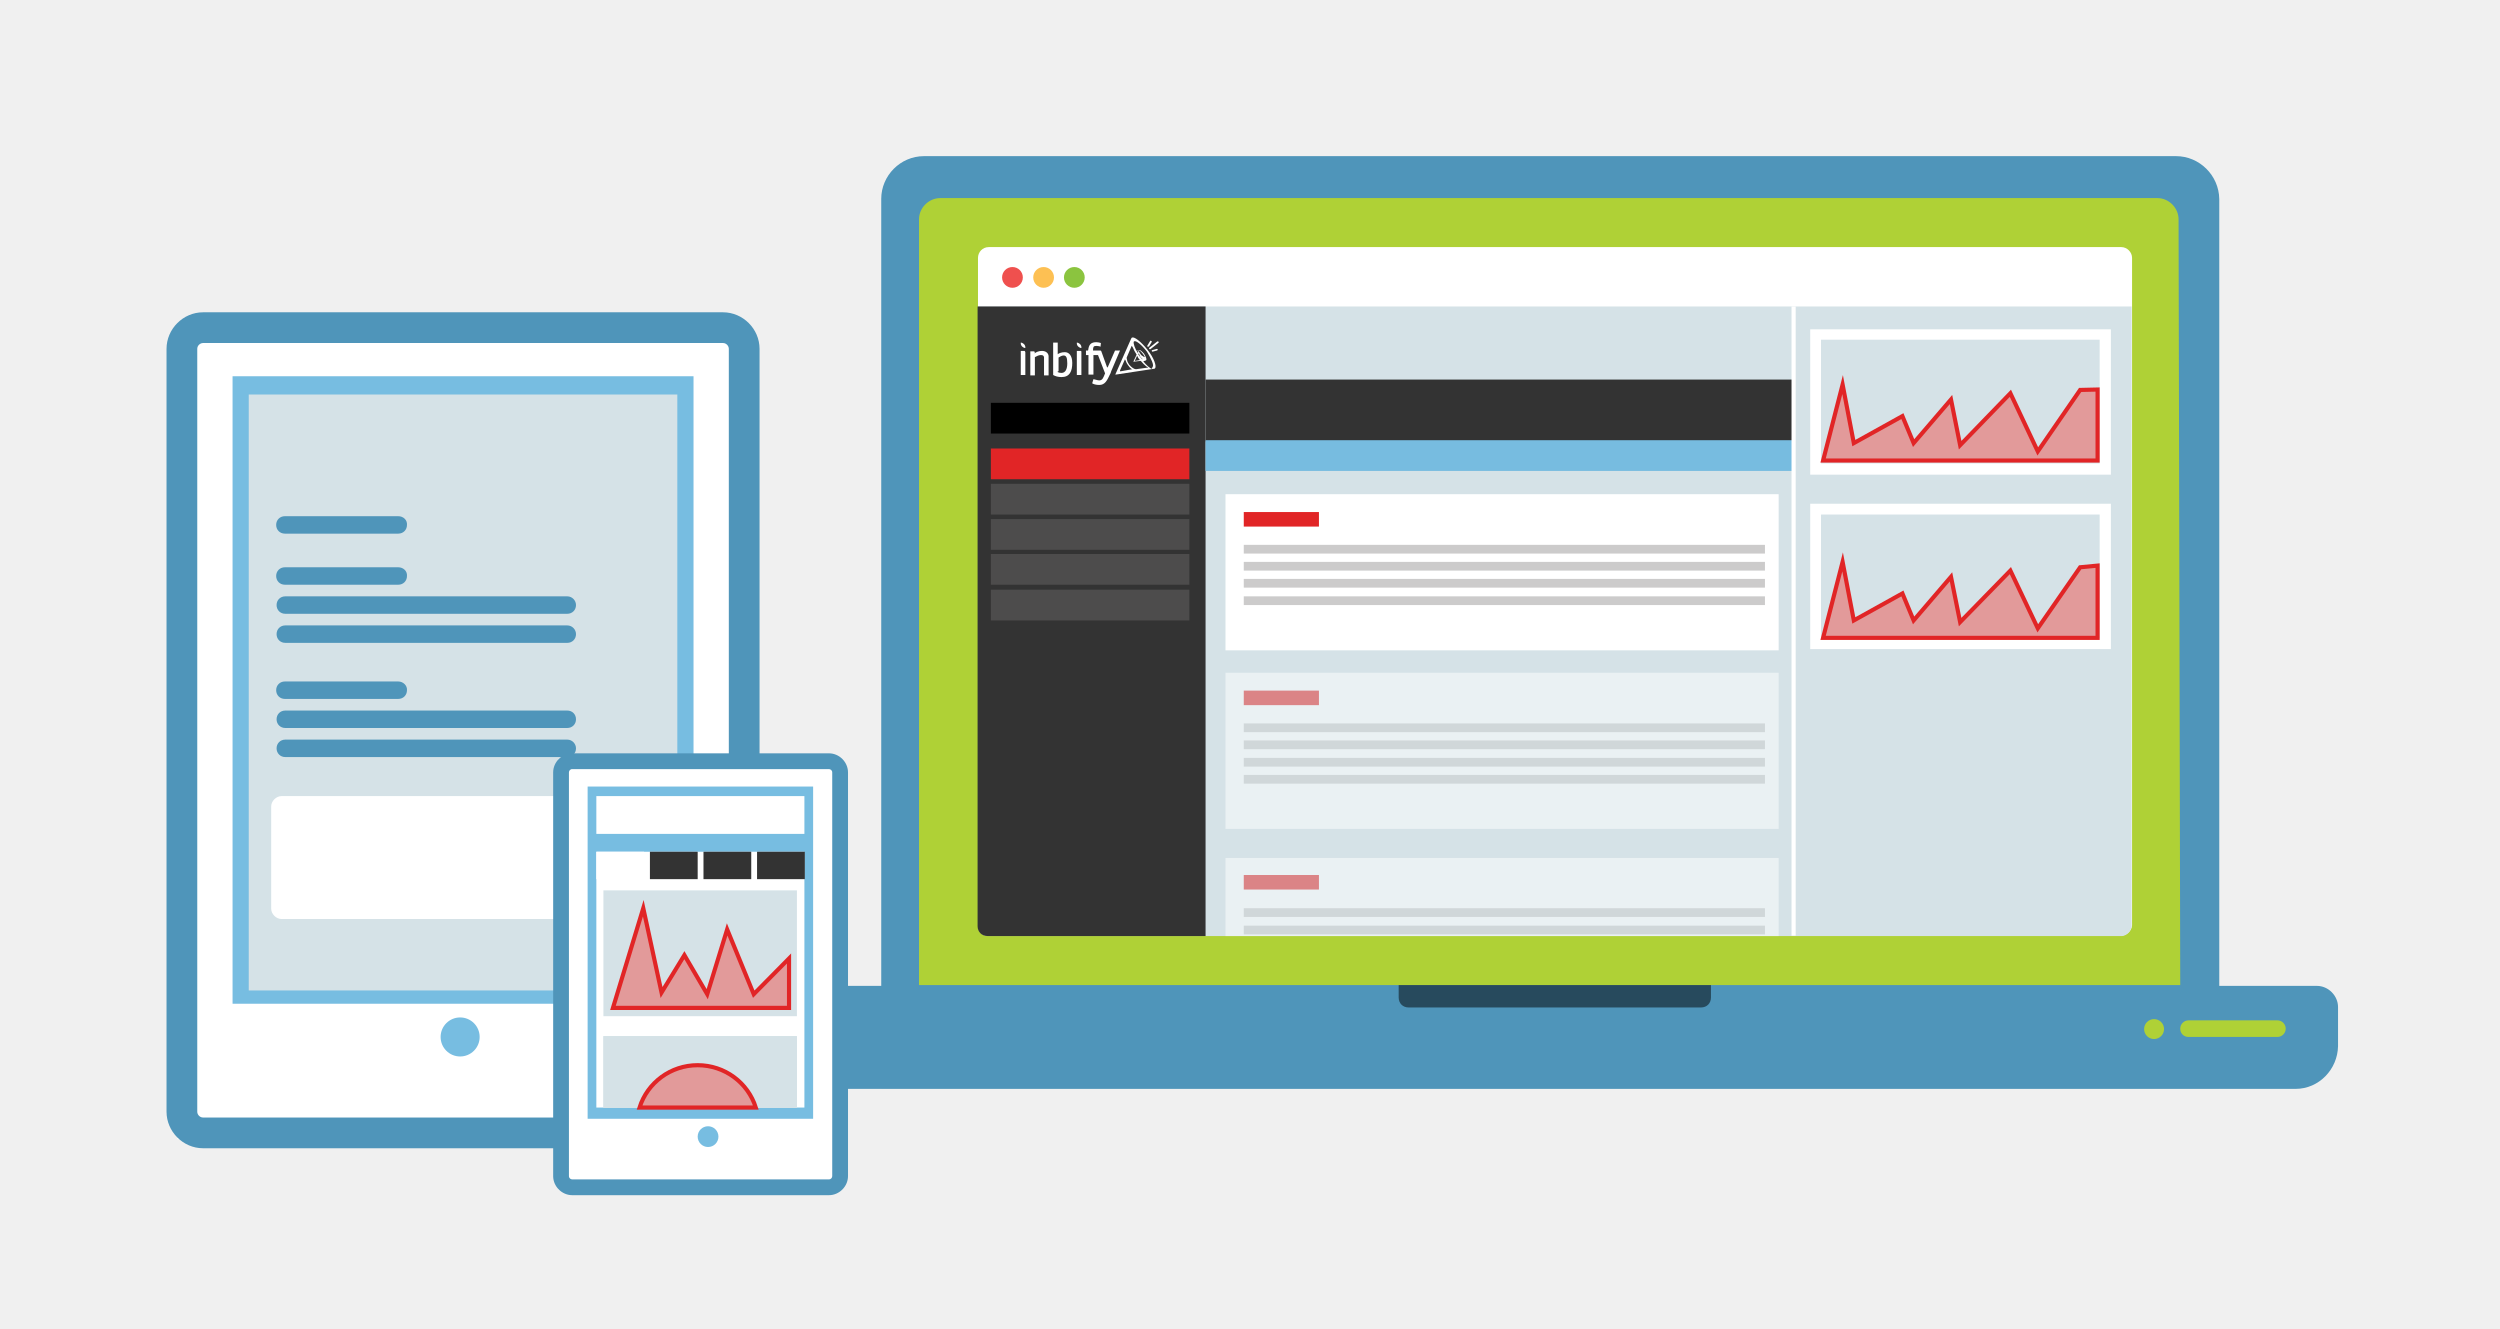
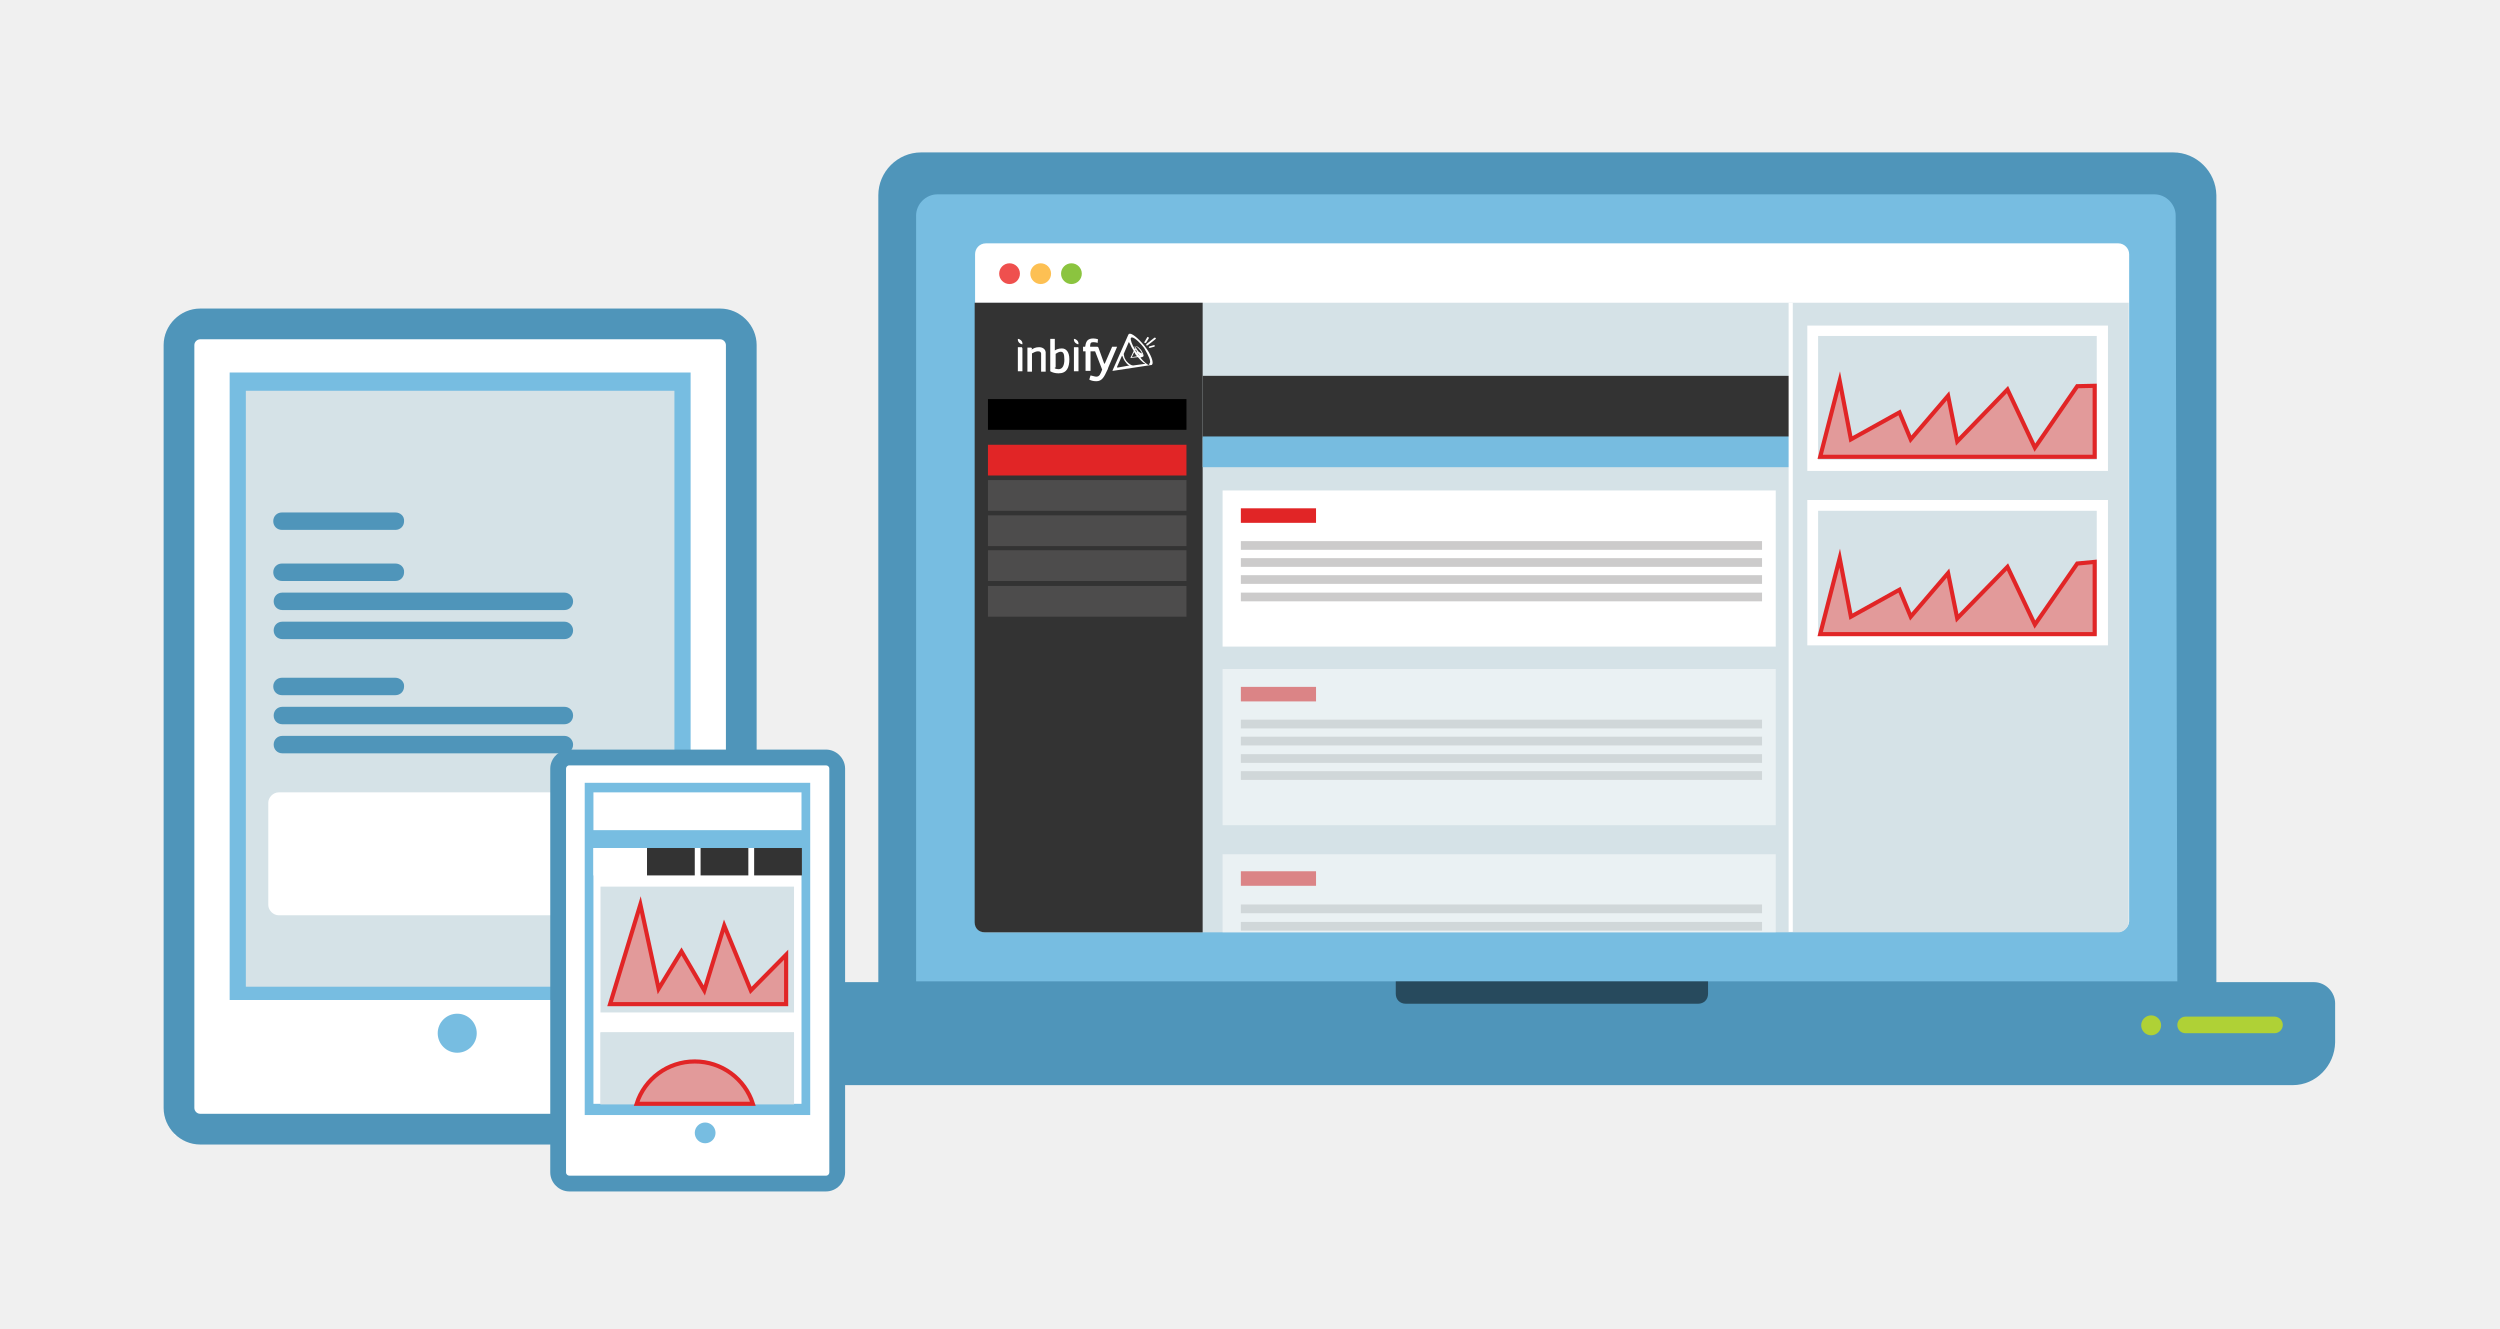
- <svg xmlns="http://www.w3.org/2000/svg" xmlns:xlink="http://www.w3.org/1999/xlink" version="1.1" id="Layer_1" x="0px" y="0px" viewBox="266 -125 602 320" style="enable-background:new 266 -125 602 320;" xml:space="preserve">
+ <svg xmlns="http://www.w3.org/2000/svg" xmlns:xlink="http://www.w3.org/1999/xlink" version="1.1" id="Layer_1" x="0px" y="0px" viewBox="201 -60 602 320" style="enable-background:new 201 -60 602 320;" xml:space="preserve">
  <style type="text/css">
	.st0{display:none;}
	.st1{display:inline;}
	.st2{fill:#D6E3E8;}
	.st3{fill:#78BDE1;}
	.st4{fill:#FFFFFF;}
	.st5{fill:#E22726;}
	.st6{fill:#FCD9D9;}
	.st7{fill:none;stroke:#B0D235;stroke-width:12;stroke-miterlimit:10;}
	.st8{fill:#B0D235;}
	.st9{display:inline;fill:#78BDE1;}
	.st10{fill:#4F95BA;}
- 	.st11{fill:#AFD136;}
- 	.st12{opacity:0.5;enable-background:new    ;}
- 	.st13{fill:#D5E2E7;}
- 	.st14{fill:#333333;}
- 	.st15{fill:#77BCE0;}
- 	.st16{fill:#E12526;}
- 	.st17{fill:#4D4C4C;}
- 	.st18{fill:#CCCBCB;}
- 	.st19{opacity:0.5;}
- 	.st20{fill:#EF504E;}
- 	.st21{fill:#FDC053;}
- 	.st22{fill:#8BC43F;}
- 	.st23{fill:none;stroke:#FFFFFF;stroke-miterlimit:10;}
- 	.st24{fill:#E29A9A;stroke:#E12526;stroke-miterlimit:10;}
- 	.st25{opacity:0.5;clip-path:url(#SVGID_2_);}
- 	.st26{fill:#77BDE1;}
+ 	.st11{fill:#77BDE1;}
+ 	.st12{fill:#AFD136;}
+ 	.st13{opacity:0.5;enable-background:new    ;}
+ 	.st14{fill:#D5E2E7;}
+ 	.st15{fill:#333333;}
+ 	.st16{fill:#77BCE0;}
+ 	.st17{fill:#E12526;}
+ 	.st18{fill:#4D4C4C;}
+ 	.st19{fill:#CCCBCB;}
+ 	.st20{opacity:0.5;}
+ 	.st21{fill:#EF504E;}
+ 	.st22{fill:#FDC053;}
+ 	.st23{fill:#8BC43F;}
+ 	.st24{fill:none;stroke:#FFFFFF;stroke-miterlimit:10;}
+ 	.st25{fill:#E29A9A;stroke:#E12526;stroke-miterlimit:10;}
+ 	.st26{opacity:0.5;clip-path:url(#SVGID_2_);}
</style>
  <g id="Layer_1_1_" class="st0">
    <g class="st1">
-       <rect x="1442.5" y="-383.4" class="st2" width="187.4" height="268.5" />
-       <path class="st3" d="M1634-375c0-6.6-5.4-12-12-12h-171c-6.6,0-12,5.4-12,12v251c0,6.6,5.4,12,12,12h171c6.6,0,12-5.4,12-12V-375z     M1624-124c0,1.1-0.9,2-2,2h-171c-1.1,0-2-0.9-2-2v-251c0-1.1,0.9-2,2-2h171c1.1,0,2,0.9,2,2V-124z" />
-       <rect x="1460.7" y="-366" class="st3" width="151.7" height="206.5" />
-       <rect x="1466" y="-360" class="st4" width="141" height="196" />
-       <polygon class="st2" points="1466,-164 1607,-262.7 1607,-164   " />
-       <circle class="st3" cx="1535.5" cy="-148.5" r="6.5" />
+       <rect x="1643.5" y="-443.4" class="st2" width="187.4" height="268.5" />
+       <path class="st3" d="M1835-435c0-6.6-5.4-12-12-12h-171c-6.6,0-12,5.4-12,12v251c0,6.6,5.4,12,12,12h171c6.6,0,12-5.4,12-12V-435z     M1825-184c0,1.1-0.9,2-2,2h-171c-1.1,0-2-0.9-2-2v-251c0-1.1,0.9-2,2-2h171c1.1,0,2,0.9,2,2V-184z" />
+       <rect x="1661.7" y="-426" class="st3" width="151.7" height="206.5" />
+       <rect x="1667" y="-420" class="st4" width="141" height="196" />
+       <polygon class="st2" points="1667,-224 1808,-322.7 1808,-224   " />
+       <circle class="st3" cx="1736.5" cy="-208.5" r="6.5" />
    </g>
    <g class="st1">
-       <path class="st5" d="M1760-462h-194c-7.2,0-13,5.8-13,13v129c0,7.1,5.8,13,13,13h7.9l-8.8,32.8c-0.7,2.7,2.2,4.8,4.6,3.3    l54.6-36.1H1760c7.2,0,13-5.9,13-13v-129C1773-456.2,1767.2-462,1760-462z" />
-       <path class="st6" d="M1757-452h-188c-3.3,0-6,2.7-6,6v123c0,3.3,2.7,6,6,6h18l-7.4,27.6l41.6-27.6H1757c3.3,0,6-2.7,6-6v-123    C1763-449.3,1760.3-452,1757-452z" />
-       <path class="st5" d="M1729.7-405h-137.4c-3.3,0-6-2.7-6-6l0,0c0-3.3,2.7-6,6-6h137.3c3.3,0,6,2.7,6,6l0,0    C1735.7-407.7,1733-405,1729.7-405z" />
-       <path class="st5" d="M1729.7-381h-137.4c-3.3,0-6-2.7-6-6l0,0c0-3.3,2.7-6,6-6h137.3c3.3,0,6,2.7,6,6l0,0    C1735.7-383.7,1733-381,1729.7-381z" />
-       <path class="st5" d="M1729.7-357h-137.4c-3.3,0-6-2.7-6-6l0,0c0-3.3,2.7-6,6-6h137.3c3.3,0,6,2.7,6,6l0,0    C1735.7-359.7,1733-357,1729.7-357z" />
+       <path class="st5" d="M1961-522h-194c-7.2,0-13,5.8-13,13v129c0,7.1,5.8,13,13,13h7.9l-8.8,32.8c-0.7,2.7,2.2,4.8,4.6,3.3    l54.6-36.1H1961c7.2,0,13-5.9,13-13v-129C1974-516.2,1968.2-522,1961-522z" />
+       <path class="st6" d="M1958-512h-188c-3.3,0-6,2.7-6,6v123c0,3.3,2.7,6,6,6h18l-7.4,27.6l41.6-27.6H1958c3.3,0,6-2.7,6-6v-123    C1964-509.3,1961.3-512,1958-512z" />
+       <path class="st5" d="M1930.7-465h-137.4c-3.3,0-6-2.7-6-6l0,0c0-3.3,2.7-6,6-6h137.3c3.3,0,6,2.7,6,6l0,0    C1936.7-467.7,1934-465,1930.7-465z" />
+       <path class="st5" d="M1930.7-441h-137.4c-3.3,0-6-2.7-6-6l0,0c0-3.3,2.7-6,6-6h137.3c3.3,0,6,2.7,6,6l0,0    C1936.7-443.7,1934-441,1930.7-441z" />
+       <path class="st5" d="M1930.7-417h-137.4c-3.3,0-6-2.7-6-6l0,0c0-3.3,2.7-6,6-6h137.3c3.3,0,6,2.7,6,6l0,0    C1936.7-419.7,1934-417,1930.7-417z" />
    </g>
    <g class="st1">
      <g>
-         <path class="st7" d="M1534.3-198.7h111c6.6,0,12.4-4.3,14.3-10.6l13-21.4c1.9-6.3,7.7-10.6,14.3-10.6h61.7" />
+         <path class="st7" d="M1735.3-258.7h111c6.6,0,12.4-4.3,14.3-10.6l13-21.4c1.9-6.3,7.7-10.6,14.3-10.6h61.7" />
        <g>
          <g>
-             <circle class="st4" cx="1535.6" cy="-198.7" r="22.6" />
-             <path class="st8" d="M1535.6-173.2c14.1,0,25.6-11.5,25.6-25.6s-11.5-25.6-25.6-25.6s-25.6,11.5-25.6,25.6       S1521.5-173.2,1535.6-173.2S1521.5-173.2,1535.6-173.2z M1535.6-218.3c10.8,0,19.6,8.8,19.6,19.6c0,10.8-8.8,19.6-19.6,19.6       s-19.6-8.8-19.6-19.6C1516-209.5,1524.8-218.3,1535.6-218.3C1546.3-218.3,1524.8-218.3,1535.6-218.3z" />
+             <circle class="st4" cx="1736.6" cy="-258.7" r="22.6" />
+             <path class="st8" d="M1736.6-233.2c14.1,0,25.6-11.5,25.6-25.6c0-14.1-11.5-25.6-25.6-25.6s-25.6,11.5-25.6,25.6       C1711-244.7,1722.5-233.2,1736.6-233.2S1722.5-233.2,1736.6-233.2z M1736.6-278.3c10.8,0,19.6,8.8,19.6,19.6       c0,10.8-8.8,19.6-19.6,19.6s-19.6-8.8-19.6-19.6C1717-269.5,1725.8-278.3,1736.6-278.3C1747.3-278.3,1725.8-278.3,1736.6-278.3       z" />
          </g>
        </g>
        <g>
          <g>
-             <circle class="st4" cx="1747.4" cy="-241.4" r="22.6" />
-             <path class="st8" d="M1747.4-215.8c-14.1,0-25.6-11.5-25.6-25.6c0-14.1,11.5-25.6,25.6-25.6s25.6,11.5,25.6,25.6       C1773-227.3,1761.5-215.8,1747.4-215.8S1761.5-215.8,1747.4-215.8z M1747.4-260.9c-10.8,0-19.6,8.8-19.6,19.6       c0,10.8,8.8,19.6,19.6,19.6s19.6-8.8,19.6-19.6C1767-252.1,1758.2-260.9,1747.4-260.9C1736.7-260.9,1758.2-260.9,1747.4-260.9z       " />
+             <circle class="st4" cx="1948.4" cy="-301.4" r="22.6" />
+             <path class="st8" d="M1948.4-275.8c-14.1,0-25.6-11.5-25.6-25.6c0-14.1,11.5-25.6,25.6-25.6s25.6,11.5,25.6,25.6       S1962.5-275.8,1948.4-275.8S1962.5-275.8,1948.4-275.8z M1948.4-320.9c-10.8,0-19.6,8.8-19.6,19.6s8.8,19.6,19.6,19.6       s19.6-8.8,19.6-19.6C1968-312.1,1959.2-320.9,1948.4-320.9C1937.7-320.9,1959.2-320.9,1948.4-320.9z" />
          </g>
        </g>
      </g>
    </g>
    <g class="st1">
-       <path class="st8" d="M1744.8-239l-1.8,5.5h-2.3l6-17.5h2.7l6,17.5h-2.4l-2-5.5H1744.8z M1750.6-240.8l-1.7-5    c-0.4-1.1-0.6-2.2-0.9-3.2h-0.1c-0.3,1-0.5,2.1-0.9,3.2l-1.7,5.1L1750.6-240.8L1750.6-240.8L1750.6-240.8z" />
+       <path class="st8" d="M1945.8-299l-1.8,5.5h-2.3l6-17.5h2.7l6,17.5h-2.4l-2-5.5H1945.8z M1951.6-300.8l-1.7-5    c-0.4-1.1-0.6-2.2-0.9-3.2h-0.1c-0.3,1-0.5,2.1-0.9,3.2l-1.7,5.1L1951.6-300.8L1951.6-300.8L1951.6-300.8z" />
    </g>
-     <rect x="797" y="-415" class="st9" width="600" height="400" />
+     <rect x="998" y="-475" class="st9" width="600" height="400" />
  </g>
  <g>
    <g>
-       <path class="st10" d="M818.8,137.2h-359c-5.7,0-10.3-4.7-10.3-10.3v-9.4c0-2.8,2.4-5.1,5.1-5.1h369.3c2.8,0,5.1,2.4,5.1,5.1v9.4    C828.9,132.5,824.4,137.2,818.8,137.2z" />
-       <path class="st10" d="M790-87.4H488.5c-5.7,0-10.3,4.7-10.3,10.3V137h322.2V-77.1C800.3-82.8,795.6-87.4,790-87.4z" />
+       <path class="st10" d="M753.1,201.3h-359c-5.7,0-10.3-4.7-10.3-10.3v-9.4c0-2.8,2.4-5.1,5.1-5.1h369.3c2.8,0,5.1,2.4,5.1,5.1v9.4    C763.2,196.6,758.7,201.3,753.1,201.3z" />
+       <path class="st10" d="M724.3-23.3H422.8c-5.7,0-10.3,4.7-10.3,10.3v214.1h322.2V-13C734.6-18.7,729.9-23.3,724.3-23.3z" />
    </g>
-     <path class="st11" d="M791,112.2H487.3V-72.2c0-2.8,2.4-5.1,5.1-5.1h293.1c2.8,0,5.1,2.4,5.1,5.1L791,112.2L791,112.2z" />
-     <path class="st11" d="M793,124.7h21.4c1.1,0,2-0.9,2-2l0,0c0-1.1-0.9-2-2-2H793c-1.1,0-2,0.9-2,2l0,0   C791,123.8,791.8,124.7,793,124.7z" />
-     <circle class="st11" cx="784.7" cy="122.8" r="2.4" />
-     <path class="st12" d="M602.8,112.2v3c0,1.4,1,2.4,2.4,2.4h70.4c1.4,0,2.4-1,2.4-2.4v-3H602.8z" />
-     <path class="st4" d="M776.7,100.3H504.1c-1.5,0-2.6-1.1-2.6-2.6V-62.9c0-1.4,1.1-2.6,2.6-2.6h272.7c1.4,0,2.6,1.2,2.6,2.6V97.8   C779.3,99.1,778.1,100.3,776.7,100.3z" />
-     <path class="st13" d="M779.3,98V-51.2H501.5V98c0,1.4,1,2.4,2.4,2.4h273.1C778.2,100.3,779.3,99.1,779.3,98z" />
-     <path class="st14" d="M556.3-51.2h-54.9V98c0,1.4,1,2.4,2.4,2.4h52.5V-51.2z" />
-     <rect x="556.3" y="-33.6" class="st14" width="141.6" height="14.9" />
-     <rect x="556.3" y="-19" class="st15" width="141.6" height="7.4" />
-     <rect x="701.9" y="-45.7" class="st4" width="72.4" height="35" />
-     <rect x="704.5" y="-43.2" class="st13" width="67.1" height="29.8" />
-     <rect x="701.9" y="-3.7" class="st4" width="72.4" height="35" />
-     <rect x="704.5" y="-1.1" class="st13" width="67.1" height="29.8" />
-     <rect x="504.6" y="-17" class="st16" width="47.8" height="7.4" />
-     <rect x="504.6" y="-28" width="47.8" height="7.4" />
-     <rect x="504.6" y="-8.5" class="st17" width="47.8" height="7.4" />
-     <rect x="504.6" y="0" class="st17" width="47.8" height="7.4" />
-     <rect x="504.6" y="8.4" class="st17" width="47.8" height="7.4" />
-     <rect x="504.6" y="17" class="st17" width="47.8" height="7.4" />
+     <path class="st11" d="M725.3,176.3H421.6V-8.1c0-2.8,2.4-5.1,5.1-5.1h293.1c2.8,0,5.1,2.4,5.1,5.1L725.3,176.3L725.3,176.3z" />
+     <path class="st12" d="M727.3,188.8h21.4c1.1,0,2-0.9,2-2l0,0c0-1.1-0.9-2-2-2h-21.4c-1.1,0-2,0.9-2,2l0,0   C725.3,187.9,726.1,188.8,727.3,188.8z" />
+     <circle class="st12" cx="719" cy="186.9" r="2.4" />
+     <path class="st13" d="M537.1,176.3v3c0,1.4,1,2.4,2.4,2.4h70.4c1.4,0,2.4-1,2.4-2.4v-3H537.1z" />
+     <path class="st4" d="M711,164.4H438.4c-1.5,0-2.6-1.1-2.6-2.6V1.2c0-1.4,1.1-2.6,2.6-2.6h272.7c1.4,0,2.6,1.2,2.6,2.6v160.7   C713.6,163.2,712.4,164.4,711,164.4z" />
+     <path class="st14" d="M713.6,162.1V12.9H435.8v149.2c0,1.4,1,2.4,2.4,2.4h273.1C712.5,164.4,713.6,163.2,713.6,162.1z" />
+     <path class="st15" d="M490.6,12.9h-54.9v149.2c0,1.4,1,2.4,2.4,2.4h52.5V12.9z" />
+     <rect x="490.6" y="30.5" class="st15" width="141.6" height="14.9" />
+     <rect x="490.6" y="45.1" class="st16" width="141.6" height="7.4" />
+     <rect x="636.2" y="18.4" class="st4" width="72.4" height="35" />
+     <rect x="638.8" y="20.9" class="st14" width="67.1" height="29.8" />
+     <rect x="636.2" y="60.4" class="st4" width="72.4" height="35" />
+     <rect x="638.8" y="63" class="st14" width="67.1" height="29.8" />
+     <rect x="438.9" y="47.1" class="st17" width="47.8" height="7.4" />
+     <rect x="438.9" y="36.1" width="47.8" height="7.4" />
+     <rect x="438.9" y="55.6" class="st18" width="47.8" height="7.4" />
+     <rect x="438.9" y="64.1" class="st18" width="47.8" height="7.4" />
+     <rect x="438.9" y="72.5" class="st18" width="47.8" height="7.4" />
+     <rect x="438.9" y="81.1" class="st18" width="47.8" height="7.4" />
    <g>
-       <rect x="561.1" y="-6" class="st4" width="133.2" height="37.6" />
-       <rect x="565.5" y="-1.7" class="st16" width="18.1" height="3.5" />
-       <rect x="565.5" y="6.2" class="st18" width="125.5" height="2.1" />
-       <rect x="565.5" y="10.3" class="st18" width="125.5" height="2.1" />
-       <rect x="565.5" y="14.4" class="st18" width="125.5" height="2.1" />
-       <rect x="565.5" y="18.6" class="st18" width="125.5" height="2.1" />
+       <rect x="495.4" y="58.1" class="st4" width="133.2" height="37.6" />
+       <rect x="499.8" y="62.4" class="st17" width="18.1" height="3.5" />
+       <rect x="499.8" y="70.3" class="st19" width="125.5" height="2.1" />
+       <rect x="499.8" y="74.4" class="st19" width="125.5" height="2.1" />
+       <rect x="499.8" y="78.5" class="st19" width="125.5" height="2.1" />
+       <rect x="499.8" y="82.7" class="st19" width="125.5" height="2.1" />
    </g>
-     <g class="st19">
-       <rect x="561.1" y="37" class="st4" width="133.2" height="37.6" />
-       <rect x="565.5" y="41.3" class="st16" width="18.1" height="3.5" />
-       <rect x="565.5" y="49.2" class="st18" width="125.5" height="2.1" />
-       <rect x="565.5" y="53.3" class="st18" width="125.5" height="2.1" />
-       <rect x="565.5" y="57.5" class="st18" width="125.5" height="2.1" />
-       <rect x="565.5" y="61.6" class="st18" width="125.5" height="2.1" />
+     <g class="st20">
+       <rect x="495.4" y="101.1" class="st4" width="133.2" height="37.6" />
+       <rect x="499.8" y="105.4" class="st17" width="18.1" height="3.5" />
+       <rect x="499.8" y="113.3" class="st19" width="125.5" height="2.1" />
+       <rect x="499.8" y="117.4" class="st19" width="125.5" height="2.1" />
+       <rect x="499.8" y="121.6" class="st19" width="125.5" height="2.1" />
+       <rect x="499.8" y="125.7" class="st19" width="125.5" height="2.1" />
    </g>
-     <circle class="st20" cx="509.8" cy="-58.2" r="2.5" />
-     <circle class="st21" cx="517.3" cy="-58.2" r="2.5" />
-     <circle class="st22" cx="524.7" cy="-58.2" r="2.5" />
+     <circle class="st21" cx="444.1" cy="5.9" r="2.5" />
+     <circle class="st22" cx="451.6" cy="5.9" r="2.5" />
+     <circle class="st23" cx="459" cy="5.9" r="2.5" />
    <g>
      <g>
-         <path class="st4" d="M538.6-43.7c-0.1,0-0.1,0.1-0.2,0.2l-3.8,8.6v0.1c0,0,0,0,0.1,0l9.2-1.4c0.2,0,0.2-0.1,0.2-0.1     c0.5-0.4-0.2-2.5-1.8-4.5C540.7-42.8,539.1-44,538.6-43.7z M535.9-35.6c-0.1,0-0.1,0-0.2,0c0,0,0-0.1,0-0.2l1.2-2.7     c0,0.1,0,0.1,0.1,0.2c0.1,0.3,0.3,0.8,0.6,1.2c0.3,0.4,0.6,0.9,1.1,1L535.9-35.6z M542.5-36.5l-2.9,0.4l0,0l0,0h-0.1     c-0.4,0-1-0.4-1.6-1.1c-0.2-0.3-0.5-0.8-0.5-1.1c-0.1-0.3-0.1-0.5-0.1-0.6l1.2-2.8h0.1c0,0.2,0.1,0.2,0.2,0.4     c0.2,0.5,0.5,1.1,0.9,1.7l-0.8,1.7l0,0l0,0l1.8-0.2c0.4,0.5,0.9,1,1.4,1.4C542.1-36.8,542.3-36.6,542.5-36.5L542.5-36.5z      M540.5-39.2c0.2,0.2,0.4,0.5,0.5,0.6c0,0,0,0,0.1,0v0.1H541c-0.2-0.2-0.3-0.4-0.5-0.6c-0.2-0.2-0.3-0.4-0.4-0.6l0.1-0.2h0.1v0.1     C540.2-39.9,540.4-39.6,540.5-39.2z M540.2-40.6L540.2-40.6L540.2-40.6H540h-0.2l0,0l0,0l0,0l0.2,0.2h0.1v-0.2     C540.2-40.4,540.2-40.6,540.2-40.6L540.2-40.6c0.2-0.1,0.5,0.2,1,0.8s0.6,1.1,0.5,1.2l0,0v-0.4v-0.4l0,0v0.4v-0.2v-0.2l0,0l0,0     l0,0l0,0l0,0l0,0l0,0v0.4c-0.2,0-0.5-0.2-0.9-0.5C540.4-40.1,540.2-40.3,540.2-40.6z M540.1-38.8c0.2,0.2,0.2,0.3,0.4,0.5     l-1.2,0.2l0,0c0,0,0,0,0-0.1l0,0l0.5-1.1C539.9-39.2,540-39.1,540.1-38.8z M543.5-36.6L543.5-36.6L543.5-36.6     C543.4-36.6,543.4-36.6,543.5-36.6C543.4-36.6,543.4-36.6,543.5-36.6C543.4-36.6,543.4-36.6,543.5-36.6     C543.4-36.6,543.4-36.6,543.5-36.6C543.4-36.5,543.4-36.5,543.5-36.6L543.5-36.6L543.5-36.6L543.5-36.6L543.5-36.6l-0.1,0.4v0.3     l0,0v-0.3c-0.4,0-1.4-0.9-2.1-1.8l0.6-0.2c0.1,0,0.1-0.1,0.1-0.1c0.2-0.2-0.1-0.8-0.5-1.5c-0.5-0.6-1-1-1.2-0.9c0,0,0,0-0.1,0.1     L540-40c-0.8-1.2-1.1-2.3-1-2.7l0,0l0,0l0,0l0,0l0,0l0,0l0,0l0,0l0,0c0,0,0,0,0.1-0.1l0,0l0,0c0.4-0.3,1.8,0.8,3.1,2.5     C543.2-38.6,544-37,543.5-36.6z" />
-         <path class="st4" d="M545-42.7c-0.1-0.1-0.2-0.1-0.3-0.1l-1.9,1.5c-0.1,0.1-0.1,0.2-0.1,0.3c0,0.1,0.2,0.1,0.3,0.1l1.9-1.5     C545-42.5,545.1-42.6,545-42.7z" />
-         <path class="st4" d="M544.6-41l-1.1,0.3c-0.1,0-0.2,0.2-0.2,0.2l0.2,0.2l1.1-0.3c0.1,0,0.2-0.2,0.2-0.2S544.7-41,544.6-41z" />
-         <path class="st4" d="M542.7-41.6l0.6-1c0.1-0.1,0.1-0.2-0.1-0.3c-0.1-0.1-0.2-0.1-0.3,0.1l-0.6,1c-0.1,0.1-0.1,0.2,0.1,0.3     C542.5-41.5,542.6-41.5,542.7-41.6z" />
+         <path class="st4" d="M472.9,20.4c-0.1,0-0.1,0.1-0.2,0.2l-3.8,8.6v0.1c0,0,0,0,0.1,0l9.2-1.4c0.2,0,0.2-0.1,0.2-0.1     c0.5-0.4-0.2-2.5-1.8-4.5C475,21.3,473.4,20.1,472.9,20.4z M470.2,28.5c-0.1,0-0.1,0-0.2,0c0,0,0-0.1,0-0.2l1.2-2.7     c0,0.1,0,0.1,0.1,0.2c0.1,0.3,0.3,0.8,0.6,1.2s0.6,0.9,1.1,1L470.2,28.5z M476.8,27.6l-2.9,0.4l0,0l0,0h-0.1     c-0.4,0-1-0.4-1.6-1.1c-0.2-0.3-0.5-0.8-0.5-1.1c-0.1-0.3-0.1-0.5-0.1-0.6l1.2-2.8h0.1c0,0.2,0.1,0.2,0.2,0.4     c0.2,0.5,0.5,1.1,0.9,1.7l-0.8,1.7l0,0l0,0L475,26c0.4,0.5,0.9,1,1.4,1.4C476.4,27.3,476.6,27.5,476.8,27.6L476.8,27.6z      M474.8,24.9c0.2,0.2,0.4,0.5,0.5,0.6c0,0,0,0,0.1,0v0.1h-0.1C475.1,25.4,475,25.2,474.8,24.9c-0.2-0.1-0.3-0.3-0.4-0.5l0.1-0.2     h0.1v0.1C474.5,24.2,474.7,24.5,474.8,24.9z M474.5,23.5L474.5,23.5L474.5,23.5h-0.2h-0.2l0,0l0,0l0,0l0.2,0.2h0.1v-0.2     C474.5,23.7,474.5,23.5,474.5,23.5L474.5,23.5c0.2-0.1,0.5,0.2,1,0.8s0.6,1.1,0.5,1.2l0,0v-0.4v-0.4l0,0v0.4v-0.2v-0.2l0,0l0,0     l0,0l0,0l0,0l0,0l0,0v0.4c-0.2,0-0.5-0.2-0.9-0.5C474.7,24,474.5,23.8,474.5,23.5z M474.4,25.3c0.2,0.2,0.2,0.3,0.4,0.5l-1.2,0.2     l0,0c0,0,0,0,0-0.1l0,0l0.5-1.1C474.2,24.9,474.3,25,474.4,25.3z M477.8,27.5L477.8,27.5L477.8,27.5     C477.7,27.5,477.7,27.5,477.8,27.5C477.7,27.5,477.7,27.5,477.8,27.5C477.7,27.5,477.7,27.5,477.8,27.5     C477.7,27.5,477.7,27.5,477.8,27.5C477.7,27.6,477.7,27.6,477.8,27.5L477.8,27.5L477.8,27.5L477.8,27.5L477.8,27.5l-0.1,0.4v0.3     l0,0v-0.3c-0.4,0-1.4-0.9-2.1-1.8l0.6-0.2c0.1,0,0.1-0.1,0.1-0.1c0.2-0.2-0.1-0.8-0.5-1.5c-0.5-0.6-1-1-1.2-0.9c0,0,0,0-0.1,0.1     l-0.2,0.6c-0.8-1.2-1.1-2.3-1-2.7l0,0l0,0l0,0l0,0l0,0l0,0l0,0l0,0l0,0c0,0,0,0,0.1-0.1l0,0l0,0c0.4-0.3,1.8,0.8,3.1,2.5     C477.5,25.5,478.3,27.1,477.8,27.5z" />
+         <path class="st4" d="M479.3,21.4c-0.1-0.1-0.2-0.1-0.3-0.1l-1.9,1.5c-0.1,0.1-0.1,0.2-0.1,0.3s0.2,0.1,0.3,0.1l1.9-1.5     C479.3,21.6,479.4,21.5,479.3,21.4z" />
+         <path class="st4" d="M478.9,23.1l-1.1,0.3c-0.1,0-0.2,0.2-0.2,0.2l0.2,0.2l1.1-0.3c0.1,0,0.2-0.2,0.2-0.2S479,23.1,478.9,23.1z" />
+         <path class="st4" d="M477,22.5l0.6-1c0.1-0.1,0.1-0.2-0.1-0.3c-0.1-0.1-0.2-0.1-0.3,0.1l-0.6,1c-0.1,0.1-0.1,0.2,0.1,0.3     C476.8,22.6,476.9,22.6,477,22.5z" />
      </g>
-       <path class="st4" d="M512.9-40.2v5.5h-1.1v-5.8h0.9C512.7-40.6,512.9-40.3,512.9-40.2z" />
-       <path class="st4" d="M512.9-41.2L512.9-41.2c-0.5,0-1.1-0.5-1.1-1.1v-0.2l0,0c0.5,0,1.1,0.5,1.1,1.1V-41.2z" />
-       <path class="st4" d="M515.1-39.9c0.4-0.3,1-0.6,1.8-0.6s1.5,0.4,1.6,1.2c0,0.2,0,0.5,0,0.6v4.1h-1.1v-3.9c0-0.2,0-0.3,0-0.5    c-0.1-0.4-0.3-0.5-0.8-0.5c-0.5,0-1,0.3-1.4,0.5v4.4h-1.1v-5.8h0.8c0.2,0,0.2,0.1,0.3,0.2L515.1-39.9z" />
-       <path class="st4" d="M520.7-39.7c0.2-0.2,0.9-0.5,1.7-0.5c1,0,1.8,0.8,1.8,2.6c0,2-0.6,3.4-2.6,3.4c-0.8,0-1.5-0.2-2-0.5v-7.8h1.1    L520.7-39.7L520.7-39.7z M520.7-35.4c0.2,0.1,0.5,0.2,0.9,0.2c1,0,1.4-1,1.4-2.3c0-1.5-0.3-1.9-0.9-1.9c-0.4,0-0.9,0.3-1.2,0.5    v3.3h-0.2V-35.4z" />
-       <path class="st4" d="M526.4-40.2v5.5h-1.1v-5.8h0.9C526.4-40.6,526.4-40.3,526.4-40.2z M526.4-41.2L526.4-41.2    c-0.5,0-1.1-0.5-1.1-1.1v-0.2l0,0c0.5,0,1.1,0.5,1.1,1.1V-41.2z" />
-       <path class="st4" d="M535.7-40.6h-1.2l-1.7,3.9c-0.1,0.1-0.1,0.2-0.2,0.2l-1.4-3.9c-0.1-0.2-0.2-0.2-0.3-0.2l0,0h-1.7    c0-0.3,0-0.5,0.1-0.8c0.1-0.2,0.2-0.3,0.8-0.3c0.3,0,0.8,0.1,0.9,0.2l0.1-0.9c-0.2-0.1-0.8-0.2-1.1-0.2c-1.2,0-1.7,0.5-1.9,1.5    c0,0.2-0.1,0.5-0.1,0.5h-0.5v1.1h0.6v4.7h1.2v-4.7h1.1l1.7,4.4c-0.4,1-0.6,1.7-1.4,1.7c-0.4,0-0.8-0.2-1.4-0.3l-0.3,1    c0.3,0.2,0.9,0.4,1.7,0.4c1.4,0,1.9-1.1,2.6-2.6c0.2-0.3,0.2-0.6,0.4-1L535.7-40.6z" />
+       <path class="st4" d="M447.2,23.9v5.5h-1.1v-5.8h0.9C447,23.5,447.2,23.8,447.2,23.9z" />
+       <path class="st4" d="M447.2,22.9L447.2,22.9c-0.5,0-1.1-0.5-1.1-1.1v-0.2l0,0c0.5,0,1.1,0.5,1.1,1.1V22.9z" />
+       <path class="st4" d="M449.4,24.2c0.4-0.3,1-0.6,1.8-0.6s1.5,0.4,1.6,1.2c0,0.2,0,0.5,0,0.6v4.1h-1.1v-3.9c0-0.2,0-0.3,0-0.5    c-0.1-0.4-0.3-0.5-0.8-0.5s-1,0.3-1.4,0.5v4.4h-1.1v-5.8h0.8c0.2,0,0.2,0.1,0.3,0.2L449.4,24.2z" />
+       <path class="st4" d="M455,24.4c0.2-0.2,0.9-0.5,1.7-0.5c1,0,1.8,0.8,1.8,2.6c0,2-0.6,3.4-2.6,3.4c-0.8,0-1.5-0.2-2-0.5v-7.8h1.1    V24.4L455,24.4z M455,28.7c0.2,0.1,0.5,0.2,0.9,0.2c1,0,1.4-1,1.4-2.3c0-1.5-0.3-1.9-0.9-1.9c-0.4,0-0.9,0.3-1.2,0.5v3.3H455V28.7    z" />
+       <path class="st4" d="M460.7,23.9v5.5h-1.1v-5.8h0.9C460.7,23.5,460.7,23.8,460.7,23.9z M460.7,22.9L460.7,22.9    c-0.5,0-1.1-0.5-1.1-1.1v-0.2l0,0c0.5,0,1.1,0.5,1.1,1.1V22.9z" />
+       <path class="st4" d="M470,23.5h-1.2l-1.7,3.9c-0.1,0.1-0.1,0.2-0.2,0.2l-1.4-3.9c-0.1-0.2-0.2-0.2-0.3-0.2l0,0h-1.7    c0-0.3,0-0.5,0.1-0.8c0.1-0.2,0.2-0.3,0.8-0.3c0.3,0,0.8,0.1,0.9,0.2l0.1-0.9c-0.2-0.1-0.8-0.2-1.1-0.2c-1.2,0-1.7,0.5-1.9,1.5    c0,0.2-0.1,0.5-0.1,0.5h-0.5v1.1h0.6v4.7h1.2v-4.7h1.1l1.7,4.4c-0.4,1-0.6,1.7-1.4,1.7c-0.4,0-0.8-0.2-1.4-0.3l-0.3,1    c0.3,0.2,0.9,0.4,1.7,0.4c1.4,0,1.9-1.1,2.6-2.6c0.2-0.3,0.2-0.6,0.4-1L470,23.5z" />
    </g>
-     <line class="st23" x1="697.9" y1="-51.2" x2="697.9" y2="100.3" />
-     <polygon class="st24" points="771.1,11.2 766.9,11.6 756.7,26.3 750.1,12.4 738,24.8 735.8,13.9 726.8,24.4 724.1,17.9 712.4,24.4    709.7,10.3 705,28.6 771.1,28.6  " />
-     <polygon class="st24" points="771.1,-31.2 766.9,-31.1 756.7,-16.3 750.1,-30.3 738,-17.8 735.8,-28.8 726.8,-18.3 724.1,-24.8    712.4,-18.3 709.7,-32.4 705,-14.1 771.1,-14.1  " />
+     <line class="st24" x1="632.2" y1="12.9" x2="632.2" y2="164.4" />
+     <polygon class="st25" points="705.4,75.3 701.2,75.7 691,90.4 684.4,76.5 672.3,88.9 670.1,78 661.1,88.5 658.4,82 646.7,88.5    644,74.4 639.3,92.7 705.4,92.7  " />
+     <polygon class="st25" points="705.4,32.9 701.2,33 691,47.8 684.4,33.8 672.3,46.3 670.1,35.3 661.1,45.8 658.4,39.3 646.7,45.8    644,31.7 639.3,50 705.4,50  " />
    <g>
      <g>
        <g>
          <g>
-             <defs>
-               <path id="SVGID_1_" d="M779.3,98V-51.2H501.5V98c0,1.4,1,2.4,2.4,2.4h273.1C778.2,100.3,779.3,99.1,779.3,98z" />
-             </defs>
-             <clipPath id="SVGID_2_">
-               <use xlink:href="#SVGID_1_" style="overflow:visible;" />
-             </clipPath>
-             <g class="st25">
-               <rect x="561.1" y="81.6" class="st4" width="133.2" height="37.6" />
-               <rect x="565.5" y="85.7" class="st16" width="18.1" height="3.5" />
-               <rect x="565.5" y="93.7" class="st18" width="125.5" height="2.1" />
-               <rect x="565.5" y="97.9" class="st18" width="125.5" height="2.1" />
-               <rect x="565.5" y="101.9" class="st18" width="125.5" height="2.1" />
-               <rect x="565.5" y="106.1" class="st18" width="125.5" height="2.1" />
+             <g>
+               <defs>
+                 <path id="SVGID_1_" d="M713.6,162.1V12.9H435.8v149.2c0,1.4,1,2.4,2.4,2.4h273.1C712.5,164.4,713.6,163.2,713.6,162.1z" />
+               </defs>
+               <clipPath id="SVGID_2_">
+                 <use xlink:href="#SVGID_1_" style="overflow:visible;" />
+               </clipPath>
+               <g class="st26">
+                 <rect x="495.4" y="145.7" class="st4" width="133.2" height="37.6" />
+                 <rect x="499.8" y="149.8" class="st17" width="18.1" height="3.5" />
+                 <rect x="499.8" y="157.8" class="st19" width="125.5" height="2.1" />
+                 <rect x="499.8" y="162" class="st19" width="125.5" height="2.1" />
+                 <rect x="499.8" y="166" class="st19" width="125.5" height="2.1" />
+                 <rect x="499.8" y="170.2" class="st19" width="125.5" height="2.1" />
+               </g>
            </g>
          </g>
        </g>
      </g>
    </g>
  </g>
  <g>
-     <rect x="308.7" y="-47.2" class="st4" width="137.1" height="196.5" />
-     <path class="st10" d="M448.9-41c0-4.8-4-8.8-8.8-8.8H314.9c-4.8,0-8.8,4-8.8,8.8v183.7c0,4.8,4,8.8,8.8,8.8h125.2   c4.8,0,8.8-4,8.8-8.8V-41L448.9-41z M441.5,142.7c0,0.8-0.7,1.4-1.4,1.4H314.9c-0.8,0-1.4-0.7-1.4-1.4V-41c0-0.8,0.7-1.4,1.4-1.4   h125.2c0.8,0,1.4,0.7,1.4,1.4V142.7L441.5,142.7z" />
-     <rect x="322" y="-34.4" class="st26" width="111" height="151.1" />
-     <rect x="325.9" y="-30" class="st13" width="103.2" height="143.5" />
-     <circle class="st26" cx="376.8" cy="124.7" r="4.7" />
-     <path class="st4" d="M422,66.7h-88.2c-1.3,0-2.5,1.2-2.5,2.5v24.6c0,1.3,1.2,2.5,2.5,2.5H422c1.3,0,2.5-1.2,2.5-2.5V69.3   C424.5,67.8,423.4,66.7,422,66.7z" />
-     <path class="st16" d="M407.3,105.6H422c1.3,0,2.5-1.2,2.5-2.5v-1.2c0-1.3-1.2-2.5-2.5-2.5h-14.7c-1.3,0-2.5,1.2-2.5,2.5v1.2   C404.7,104.4,405.9,105.6,407.3,105.6z" />
-     <path class="st10" d="M402.6,53.1h-67.9c-1.2,0-2.1,0.9-2.1,2.1l0,0c0,1.2,0.9,2.1,2.1,2.1h67.9c1.2,0,2.1-0.9,2.1-2.1l0,0   C404.7,54.1,403.8,53.1,402.6,53.1z" />
-     <path class="st10" d="M402.6,46.1h-67.9c-1.2,0-2.1,0.9-2.1,2.1l0,0c0,1.2,0.9,2.1,2.1,2.1h67.9c1.2,0,2.1-0.9,2.1-2.1l0,0   C404.7,47,403.8,46.1,402.6,46.1z" />
-     <path class="st10" d="M361.9,39.1h-27.3c-1.2,0-2.1,0.9-2.1,2.1l0,0c0,1.2,0.9,2.1,2.1,2.1h27.3c1.2,0,2.1-0.9,2.1-2.1l0,0   C364.1,40.1,363.1,39.1,361.9,39.1z" />
-     <path class="st10" d="M402.6,25.6h-67.9c-1.2,0-2.1,0.9-2.1,2.1l0,0c0,1.2,0.9,2.1,2.1,2.1h67.9c1.2,0,2.1-0.9,2.1-2.1l0,0   C404.7,26.6,403.8,25.6,402.6,25.6z" />
-     <path class="st10" d="M402.6,18.6h-67.9c-1.2,0-2.1,0.9-2.1,2.1l0,0c0,1.2,0.9,2.1,2.1,2.1h67.9c1.2,0,2.1-0.9,2.1-2.1l0,0   C404.7,19.6,403.8,18.6,402.6,18.6z" />
-     <path class="st10" d="M361.9,11.6h-27.3c-1.2,0-2.1,0.9-2.1,2.1l0,0c0,1.2,0.9,2.1,2.1,2.1h27.3c1.2,0,2.1-0.9,2.1-2.1l0,0   C364.1,12.5,363.1,11.6,361.9,11.6z" />
-     <path class="st10" d="M361.9-0.7h-27.3c-1.2,0-2.1,0.9-2.1,2.1l0,0c0,1.2,0.9,2.1,2.1,2.1h27.3c1.2,0,2.1-0.9,2.1-2.1l0,0   C364.1,0.2,363.1-0.7,361.9-0.7z" />
+     <rect x="243" y="16.9" class="st4" width="137.1" height="196.5" />
+     <path class="st10" d="M383.2,23.1c0-4.8-4-8.8-8.8-8.8H249.2c-4.8,0-8.8,4-8.8,8.8v183.7c0,4.8,4,8.8,8.8,8.8h125.2   c4.8,0,8.8-4,8.8-8.8L383.2,23.1L383.2,23.1z M375.8,206.8c0,0.8-0.7,1.4-1.4,1.4H249.2c-0.8,0-1.4-0.7-1.4-1.4V23.1   c0-0.8,0.7-1.4,1.4-1.4h125.2c0.8,0,1.4,0.7,1.4,1.4L375.8,206.8L375.8,206.8z" />
+     <rect x="256.3" y="29.7" class="st11" width="111" height="151.1" />
+     <rect x="260.2" y="34.1" class="st14" width="103.2" height="143.5" />
+     <circle class="st11" cx="311.1" cy="188.8" r="4.7" />
+     <path class="st4" d="M356.3,130.8h-88.2c-1.3,0-2.5,1.2-2.5,2.5v24.6c0,1.3,1.2,2.5,2.5,2.5h88.2c1.3,0,2.5-1.2,2.5-2.5v-24.5   C358.8,131.9,357.7,130.8,356.3,130.8z" />
+     <path class="st17" d="M341.6,169.7h14.7c1.3,0,2.5-1.2,2.5-2.5V166c0-1.3-1.2-2.5-2.5-2.5h-14.7c-1.3,0-2.5,1.2-2.5,2.5v1.2   C339,168.5,340.2,169.7,341.6,169.7z" />
+     <path class="st10" d="M336.9,117.2H269c-1.2,0-2.1,0.9-2.1,2.1l0,0c0,1.2,0.9,2.1,2.1,2.1h67.9c1.2,0,2.1-0.9,2.1-2.1l0,0   C339,118.2,338.1,117.2,336.9,117.2z" />
+     <path class="st10" d="M336.9,110.2H269c-1.2,0-2.1,0.9-2.1,2.1l0,0c0,1.2,0.9,2.1,2.1,2.1h67.9c1.2,0,2.1-0.9,2.1-2.1l0,0   C339,111.1,338.1,110.2,336.9,110.2z" />
+     <path class="st10" d="M296.2,103.2h-27.3c-1.2,0-2.1,0.9-2.1,2.1l0,0c0,1.2,0.9,2.1,2.1,2.1h27.3c1.2,0,2.1-0.9,2.1-2.1l0,0   C298.4,104.2,297.4,103.2,296.2,103.2z" />
+     <path class="st10" d="M336.9,89.7H269c-1.2,0-2.1,0.9-2.1,2.1l0,0c0,1.2,0.9,2.1,2.1,2.1h67.9c1.2,0,2.1-0.9,2.1-2.1l0,0   C339,90.7,338.1,89.7,336.9,89.7z" />
+     <path class="st10" d="M336.9,82.7H269c-1.2,0-2.1,0.9-2.1,2.1l0,0c0,1.2,0.9,2.1,2.1,2.1h67.9c1.2,0,2.1-0.9,2.1-2.1l0,0   C339,83.7,338.1,82.7,336.9,82.7z" />
+     <path class="st10" d="M296.2,75.7h-27.3c-1.2,0-2.1,0.9-2.1,2.1l0,0c0,1.2,0.9,2.1,2.1,2.1h27.3c1.2,0,2.1-0.9,2.1-2.1l0,0   C298.4,76.6,297.4,75.7,296.2,75.7z" />
+     <path class="st10" d="M296.2,63.4h-27.3c-1.2,0-2.1,0.9-2.1,2.1l0,0c0,1.2,0.9,2.1,2.1,2.1h27.3c1.2,0,2.1-0.9,2.1-2.1l0,0   C298.4,64.3,297.4,63.4,296.2,63.4z" />
  </g>
  <g>
-     <rect x="400.5" y="57.7" class="st4" width="68.1" height="103.9" />
-     <path class="st10" d="M470.2,61c0-2.5-2.1-4.6-4.6-4.6h-61.8c-2.5,0-4.6,2.1-4.6,4.6v97.2c0,2.5,2.1,4.6,4.6,4.6h61.8   c2.5,0,4.6-2.1,4.6-4.6V61z M466.4,158.2c0,0.4-0.3,0.8-0.8,0.8h-61.8c-0.4,0-0.8-0.3-0.8-0.8V61c0-0.4,0.3-0.8,0.8-0.8h61.8   c0.4,0,0.8,0.3,0.8,0.8V158.2z" />
-     <rect x="407.5" y="64.4" class="st26" width="54.3" height="80" />
-     <rect x="409.6" y="66.7" class="st4" width="50.1" height="9.1" />
-     <rect x="409.6" y="80.1" class="st4" width="50.1" height="61.6" />
-     <circle class="st26" cx="436.5" cy="148.7" r="2.5" />
-     <rect x="409.6" y="80.1" class="st4" width="11.5" height="6.6" />
-     <rect x="422.5" y="80.1" class="st14" width="11.5" height="6.6" />
-     <rect x="435.4" y="80.1" class="st14" width="11.5" height="6.6" />
-     <rect x="448.3" y="80.1" class="st14" width="11.5" height="6.6" />
-     <rect x="411.3" y="89.4" class="st13" width="46.6" height="30.3" />
-     <rect x="411.3" y="124.5" class="st13" width="46.6" height="17.3" />
-     <rect x="411.3" y="124.5" class="st13" width="46.6" height="17.3" />
-     <polygon class="st24" points="413.6,117.7 420.9,93.7 425.3,114 430.8,105 436.3,114.4 441.1,98.8 447.5,114.4 456,105.8    456,117.7  " />
-     <path class="st24" d="M420,141.7h28c-1.9-6-7.5-10.2-14-10.2S421.9,135.7,420,141.7z" />
+     <rect x="334.8" y="121.8" class="st4" width="68.1" height="103.9" />
+     <path class="st10" d="M404.5,125.1c0-2.5-2.1-4.6-4.6-4.6h-61.8c-2.5,0-4.6,2.1-4.6,4.6v97.2c0,2.5,2.1,4.6,4.6,4.6h61.8   c2.5,0,4.6-2.1,4.6-4.6V125.1z M400.7,222.3c0,0.4-0.3,0.8-0.8,0.8h-61.8c-0.4,0-0.8-0.3-0.8-0.8v-97.2c0-0.4,0.3-0.8,0.8-0.8h61.8   c0.4,0,0.8,0.3,0.8,0.8V222.3z" />
+     <rect x="341.8" y="128.5" class="st11" width="54.3" height="80" />
+     <rect x="343.9" y="130.8" class="st4" width="50.1" height="9.1" />
+     <rect x="343.9" y="144.2" class="st4" width="50.1" height="61.6" />
+     <circle class="st11" cx="370.8" cy="212.8" r="2.5" />
+     <rect x="343.9" y="144.2" class="st4" width="11.5" height="6.6" />
+     <rect x="356.8" y="144.2" class="st15" width="11.5" height="6.6" />
+     <rect x="369.7" y="144.2" class="st15" width="11.5" height="6.6" />
+     <rect x="382.6" y="144.2" class="st15" width="11.5" height="6.6" />
+     <rect x="345.6" y="153.5" class="st14" width="46.6" height="30.3" />
+     <rect x="345.6" y="188.6" class="st14" width="46.6" height="17.3" />
+     <rect x="345.6" y="188.6" class="st14" width="46.6" height="17.3" />
+     <polygon class="st25" points="347.9,181.8 355.2,157.8 359.6,178.1 365.1,169.1 370.6,178.5 375.4,162.9 381.8,178.5 390.3,169.9    390.3,181.8  " />
+     <path class="st25" d="M354.3,205.8h28c-1.9-6-7.5-10.2-14-10.2S356.2,199.8,354.3,205.8z" />
  </g>
</svg>
